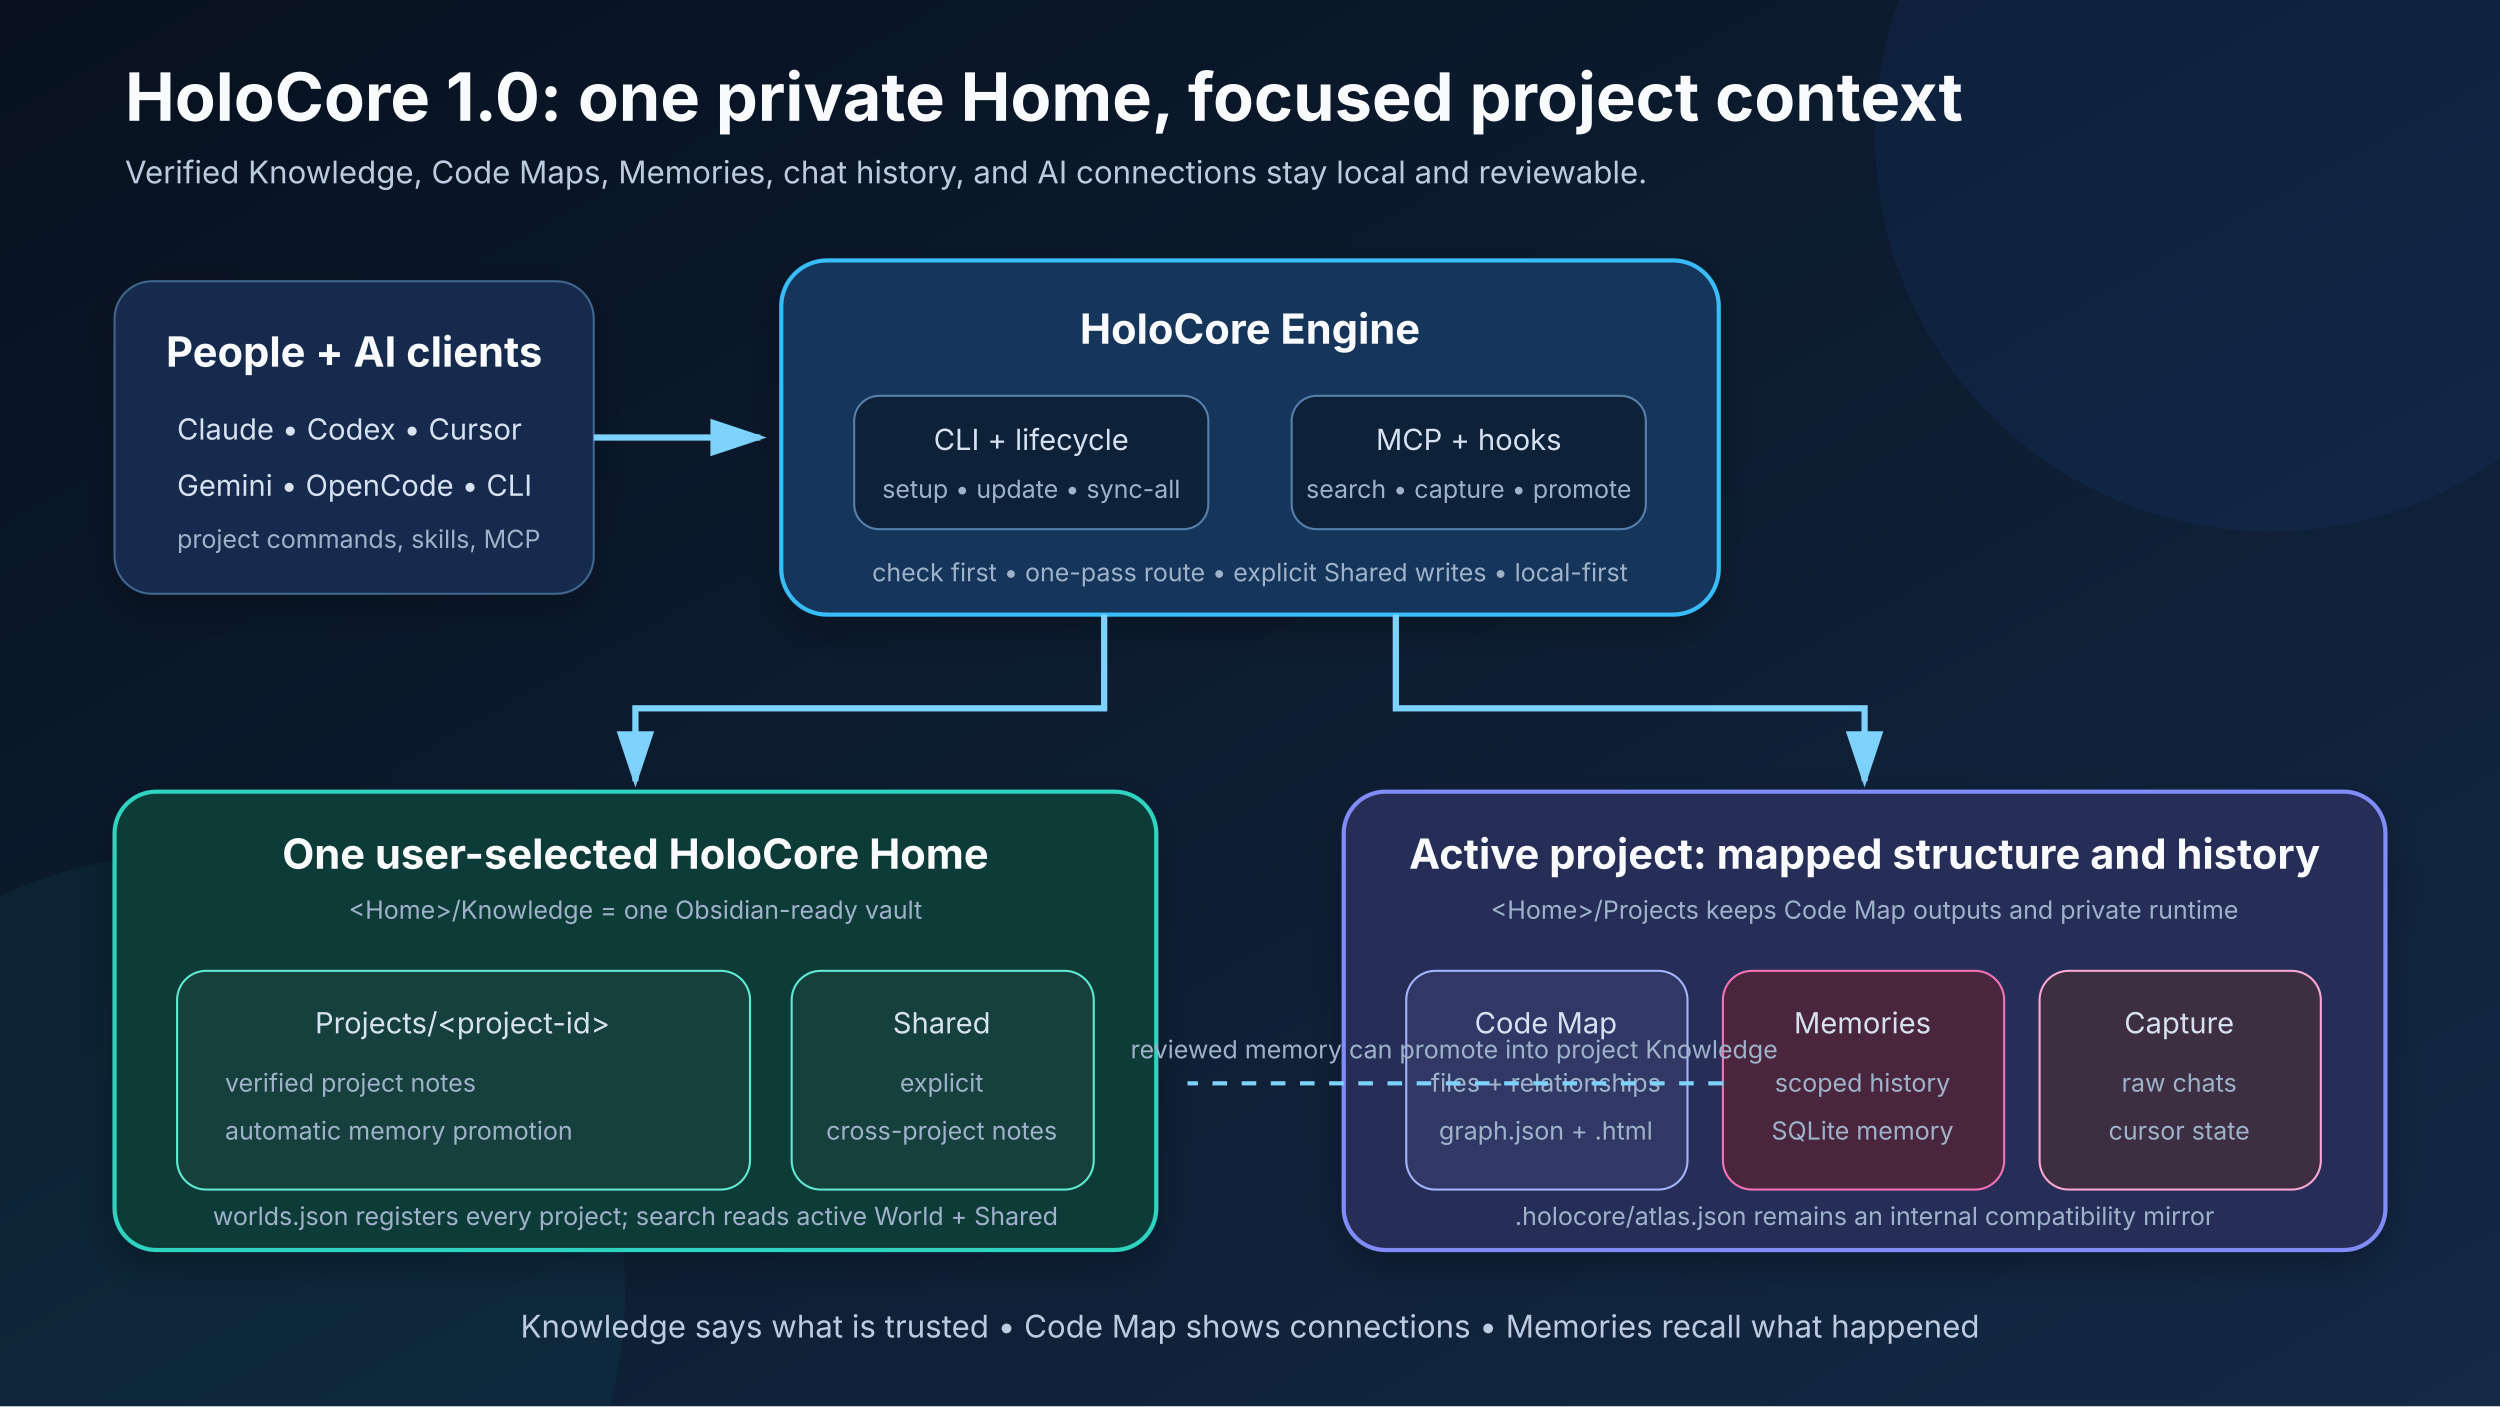
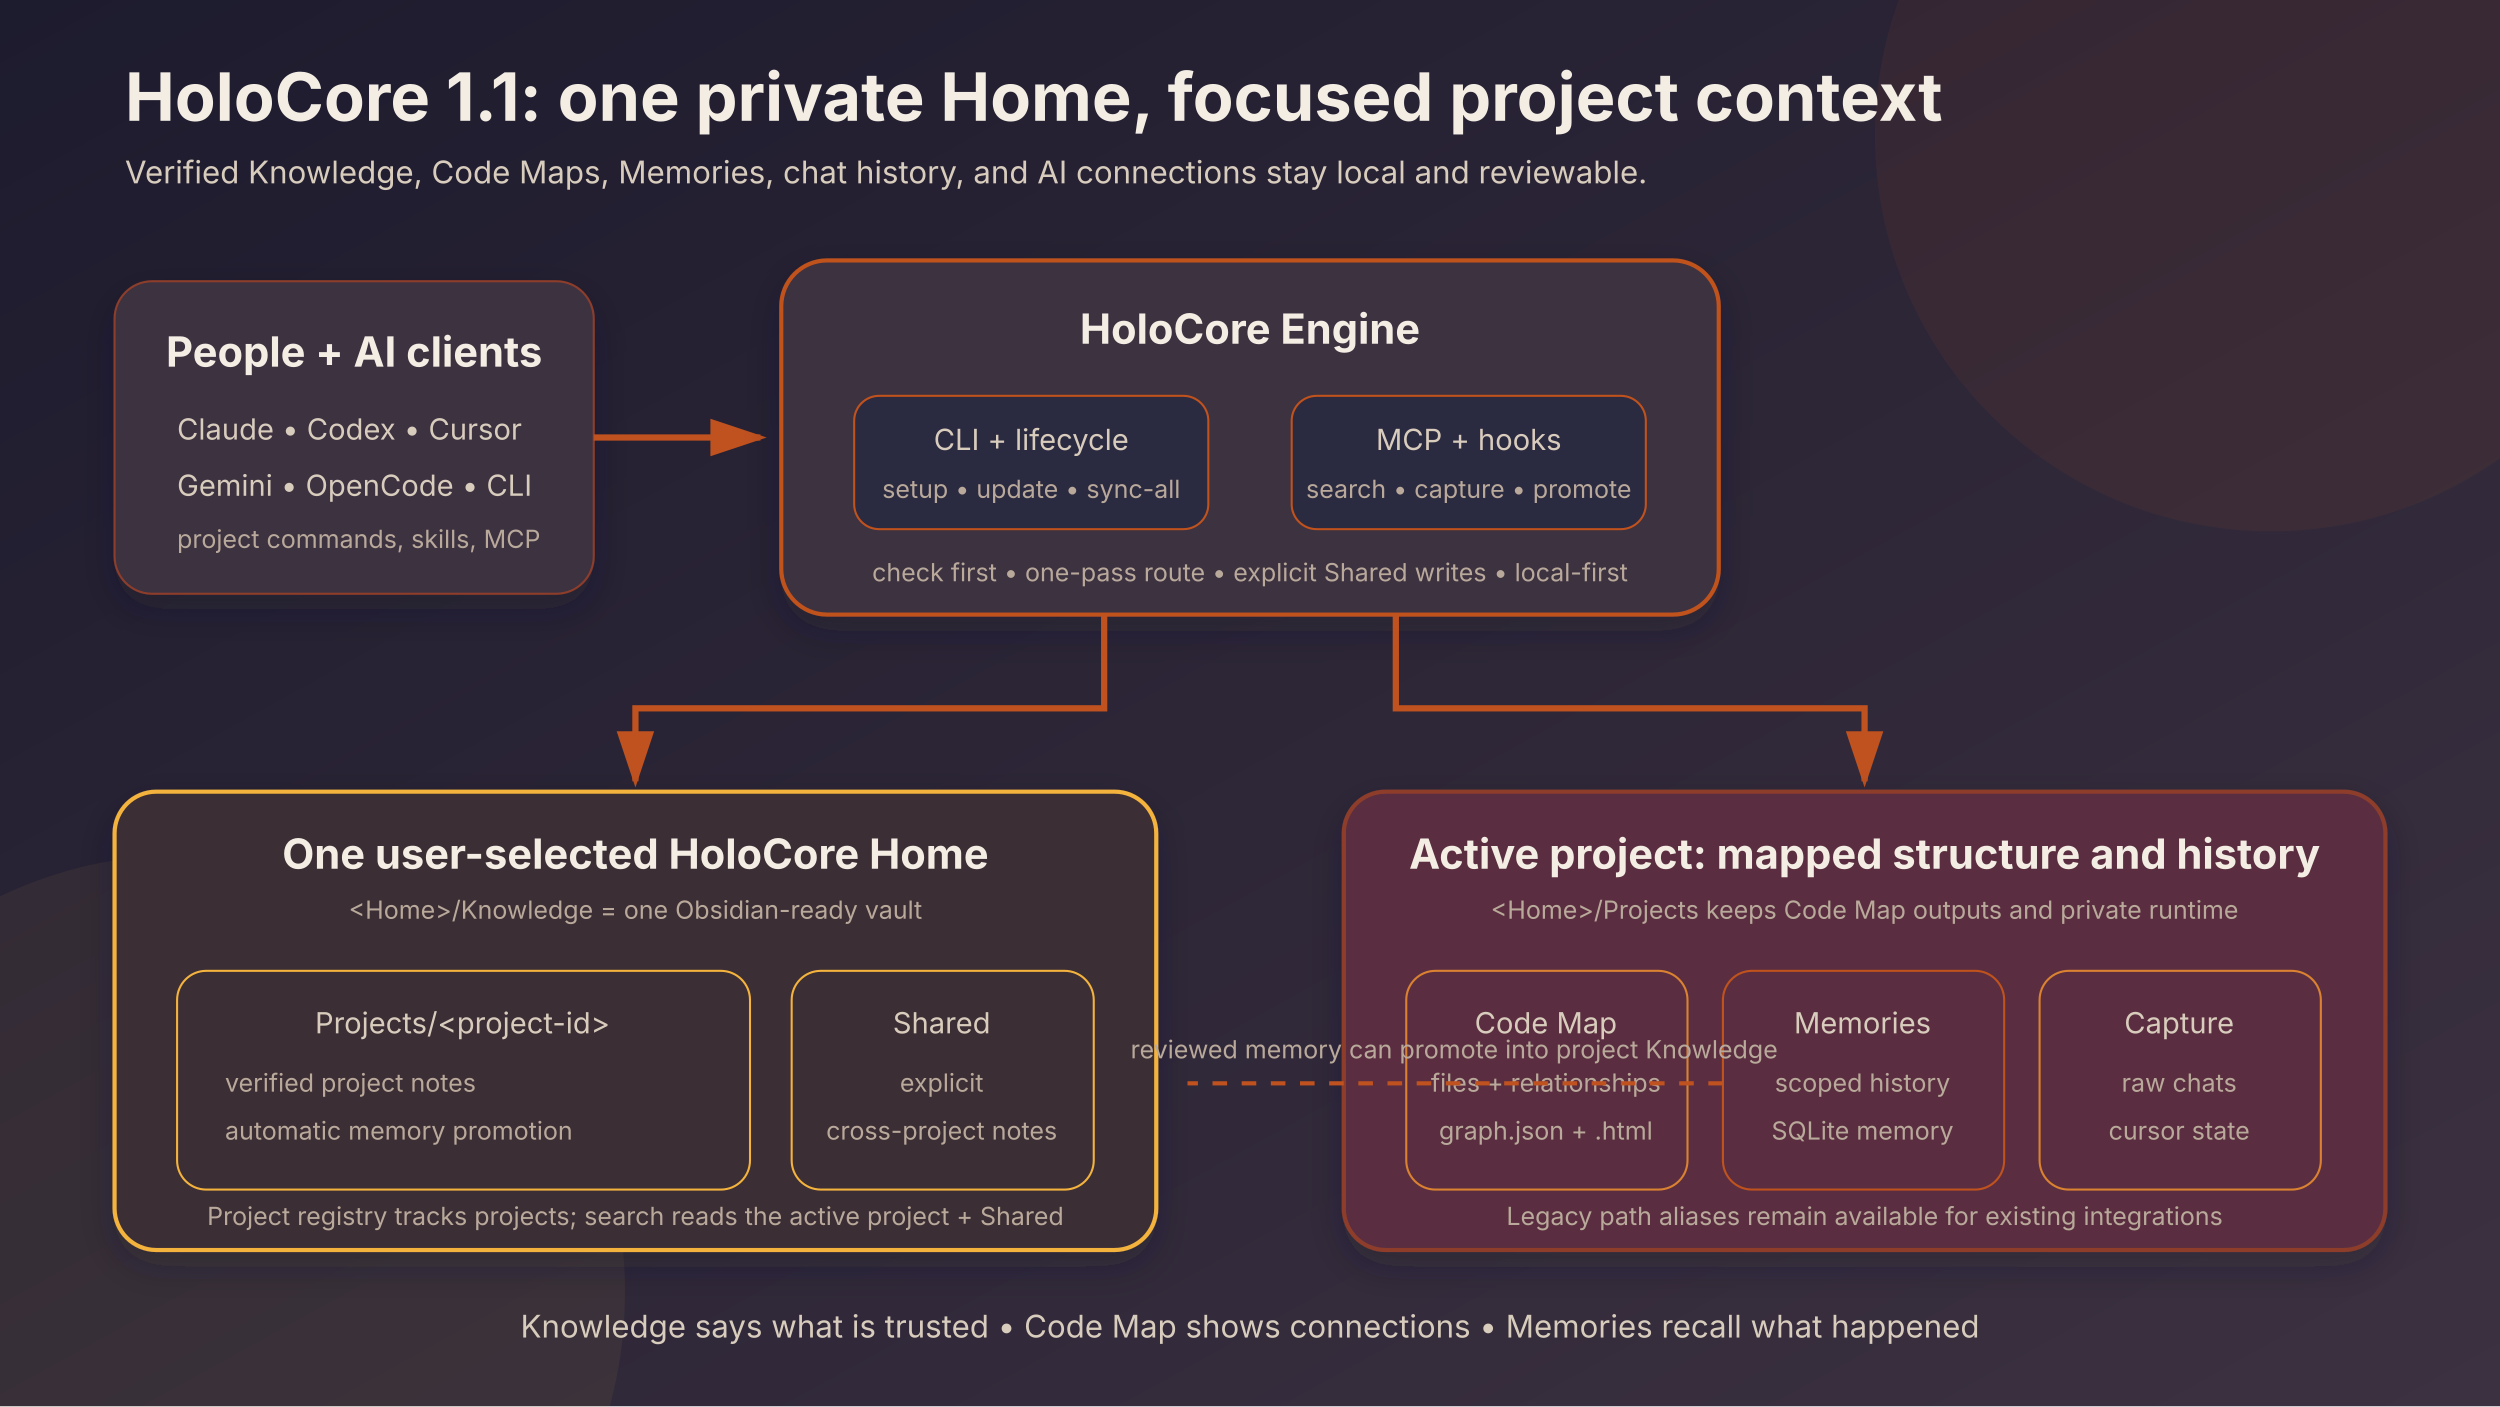
<svg xmlns="http://www.w3.org/2000/svg" width="1200" height="675" viewBox="0 0 1200 675" role="img" aria-labelledby="title desc">
  <defs>
    <linearGradient id="bg" x1="0" y1="0" x2="1" y2="1">
-       <stop stop-color="#07111f" />
-       <stop offset="1" stop-color="#132945" />
+       <stop stop-color="#1D1B2E" />
+       <stop offset="1" stop-color="#3C3140" />
    </linearGradient>
    <filter id="shadow" x="-20%" y="-20%" width="140%" height="140%">
-       <feDropShadow dx="0" dy="7" stdDeviation="9" flood-color="#000" flood-opacity=".28" />
+       <feDropShadow dx="0" dy="7" stdDeviation="9" flood-color="#1D1B2E" flood-opacity=".28" />
    </filter>
    <marker id="arrow" markerWidth="10" markerHeight="10" refX="8" refY="3" orient="auto">
-       <path d="M0 0L0 6L9 3z" fill="#7dd3fc" />
+       <path d="M0 0L0 6L9 3z" fill="#C0521F" />
    </marker>
    <style>
-       .f{font-family:Inter,Segoe UI,Arial,sans-serif}.title{font-size:32px;font-weight:700;fill:#f8fafc}.sub{font-size:15px;fill:#bdcbe0}.h{font-size:20px;font-weight:700;fill:#f8fafc}.p{font-size:14px;fill:#d7e2f1}.n{font-size:12px;fill:#9eb2ca}.line{stroke:#7dd3fc;stroke-width:3;fill:none;marker-end:url(#arrow)}.dash{stroke:#7dd3fc;stroke-width:2;stroke-dasharray:7 7;fill:none}
+       .f{font-family:Inter,Segoe UI,Arial,sans-serif}.title{font-size:32px;font-weight:700;fill:#F3EDE4}.sub{font-size:15px;fill:#D8CCBD}.h{font-size:20px;font-weight:700;fill:#F3EDE4}.p{font-size:14px;fill:#D8CCBD}.n{font-size:12px;fill:#B9A99B}.line{stroke:#C0521F;stroke-width:3;fill:none;marker-end:url(#arrow)}.dash{stroke:#C0521F;stroke-width:2;stroke-dasharray:7 7;fill:none}
    </style>
  </defs>
  <rect width="1200" height="675" fill="url(#bg)" />
-   <circle cx="1090" cy="65" r="190" fill="#2563eb" opacity=".08" />
-   <circle cx="90" cy="620" r="210" fill="#14b8a6" opacity=".06" />
-   <text x="60" y="58" class="f title">HoloCore 1.0: one private Home, focused project context</text>
+   <circle cx="1090" cy="65" r="190" fill="#C0521F" opacity=".08" />
+   <circle cx="90" cy="620" r="210" fill="#F3B33D" opacity=".06" />
+   <text x="60" y="58" class="f title">HoloCore 1.1: one private Home, focused project context</text>
  <text x="60" y="88" class="f sub">Verified Knowledge, Code Maps, Memories, chat history, and AI connections stay local and reviewable.</text>
  <g filter="url(#shadow)">
-     <rect x="55" y="135" width="230" height="150" rx="18" fill="#172b4d" stroke="#41658f" />
+     <rect x="55" y="135" width="230" height="150" rx="18" fill="#3C3140" stroke="#8D3E2C" />
    <text x="170" y="176" text-anchor="middle" class="f h">People + AI clients</text>
    <text x="85" y="211" class="f p">Claude • Codex • Cursor</text>
    <text x="85" y="238" class="f p">Gemini • OpenCode • CLI</text>
    <text x="85" y="263" class="f n">project commands, skills, MCP</text>
  </g>
  <path d="M285 210H365" class="line" />
  <g filter="url(#shadow)">
-     <rect x="375" y="125" width="450" height="170" rx="22" fill="#16345a" stroke="#38bdf8" stroke-width="2" />
+     <rect x="375" y="125" width="450" height="170" rx="22" fill="#3C3140" stroke="#C0521F" stroke-width="2" />
    <text x="600" y="165" text-anchor="middle" class="f h">HoloCore Engine</text>
-     <rect x="410" y="190" width="170" height="64" rx="12" fill="#0f2038" stroke="#5680ac" />
+     <rect x="410" y="190" width="170" height="64" rx="12" fill="#2C2940" stroke="#C0521F" />
    <text x="495" y="216" text-anchor="middle" class="f p">CLI + lifecycle</text>
    <text x="495" y="239" text-anchor="middle" class="f n">setup • update • sync-all</text>
-     <rect x="620" y="190" width="170" height="64" rx="12" fill="#0f2038" stroke="#5680ac" />
+     <rect x="620" y="190" width="170" height="64" rx="12" fill="#2C2940" stroke="#C0521F" />
    <text x="705" y="216" text-anchor="middle" class="f p">MCP + hooks</text>
    <text x="705" y="239" text-anchor="middle" class="f n">search • capture • promote</text>
    <text x="600" y="279" text-anchor="middle" class="f n">check first • one-pass route • explicit Shared writes • local-first</text>
  </g>
  <path d="M530 295V340H305V375" class="line" />
  <path d="M670 295V340H895V375" class="line" />
  <g filter="url(#shadow)">
-     <rect x="55" y="380" width="500" height="220" rx="20" fill="#113b39" stroke="#2dd4bf" stroke-width="2" />
+     <rect x="55" y="380" width="500" height="220" rx="20" fill="#3B2D34" stroke="#F3B33D" stroke-width="2" />
    <text x="305" y="417" text-anchor="middle" class="f h">One user-selected HoloCore Home</text>
    <text x="305" y="441" text-anchor="middle" class="f n">&lt;Home&gt;/Knowledge = one Obsidian-ready vault</text>
-     <rect x="85" y="466" width="275" height="105" rx="14" fill="#173f3c" stroke="#5eead4" />
+     <rect x="85" y="466" width="275" height="105" rx="14" fill="#3B2D34" stroke="#F3B33D" />
    <text x="222" y="496" text-anchor="middle" class="f p">Projects/&lt;project-id&gt;</text>
    <text x="108" y="524" class="f n">verified project notes</text>
    <text x="108" y="547" class="f n">automatic memory promotion</text>
-     <rect x="380" y="466" width="145" height="105" rx="14" fill="#173f3c" stroke="#5eead4" />
+     <rect x="380" y="466" width="145" height="105" rx="14" fill="#3B2D34" stroke="#F3B33D" />
    <text x="452" y="496" text-anchor="middle" class="f p">Shared</text>
    <text x="452" y="524" text-anchor="middle" class="f n">explicit</text>
    <text x="452" y="547" text-anchor="middle" class="f n">cross-project notes</text>
-     <text x="305" y="588" text-anchor="middle" class="f n">worlds.json registers every project; search reads active World + Shared</text>
+     <text x="305" y="588" text-anchor="middle" class="f n">Project registry tracks projects; search reads the active project + Shared</text>
  </g>
  <g filter="url(#shadow)">
-     <rect x="645" y="380" width="500" height="220" rx="20" fill="#252d58" stroke="#818cf8" stroke-width="2" />
+     <rect x="645" y="380" width="500" height="220" rx="20" fill="#5A2E3F" stroke="#8D3E2C" stroke-width="2" />
    <text x="895" y="417" text-anchor="middle" class="f h">Active project: mapped structure and history</text>
    <text x="895" y="441" text-anchor="middle" class="f n">&lt;Home&gt;/Projects keeps Code Map outputs and private runtime</text>
-     <rect x="675" y="466" width="135" height="105" rx="14" fill="#303866" stroke="#a5b4fc" />
+     <rect x="675" y="466" width="135" height="105" rx="14" fill="#5A2E3F" stroke="#DA8230" />
    <text x="742" y="496" text-anchor="middle" class="f p">Code Map</text>
    <text x="742" y="524" text-anchor="middle" class="f n">files + relationships</text>
    <text x="742" y="547" text-anchor="middle" class="f n">graph.json + .html</text>
-     <rect x="827" y="466" width="135" height="105" rx="14" fill="#4a283e" stroke="#f472b6" />
+     <rect x="827" y="466" width="135" height="105" rx="14" fill="#5A2E3F" stroke="#C0521F" />
    <text x="894" y="496" text-anchor="middle" class="f p">Memories</text>
    <text x="894" y="524" text-anchor="middle" class="f n">scoped history</text>
    <text x="894" y="547" text-anchor="middle" class="f n">SQLite memory</text>
-     <rect x="979" y="466" width="135" height="105" rx="14" fill="#3c2e42" stroke="#f9a8d4" />
+     <rect x="979" y="466" width="135" height="105" rx="14" fill="#5A2E3F" stroke="#DA8230" />
    <text x="1046" y="496" text-anchor="middle" class="f p">Capture</text>
    <text x="1046" y="524" text-anchor="middle" class="f n">raw chats</text>
    <text x="1046" y="547" text-anchor="middle" class="f n">cursor state</text>
-     <text x="895" y="588" text-anchor="middle" class="f n">.holocore/atlas.json remains an internal compatibility mirror</text>
+     <text x="895" y="588" text-anchor="middle" class="f n">Legacy path aliases remain available for existing integrations</text>
  </g>
  <path d="M827 520H570" class="dash" />
  <text x="698" y="508" text-anchor="middle" class="f n">reviewed memory can promote into project Knowledge</text>
  <text x="600" y="642" text-anchor="middle" class="f sub">Knowledge says what is trusted • Code Map shows connections • Memories recall what happened</text>
</svg>
